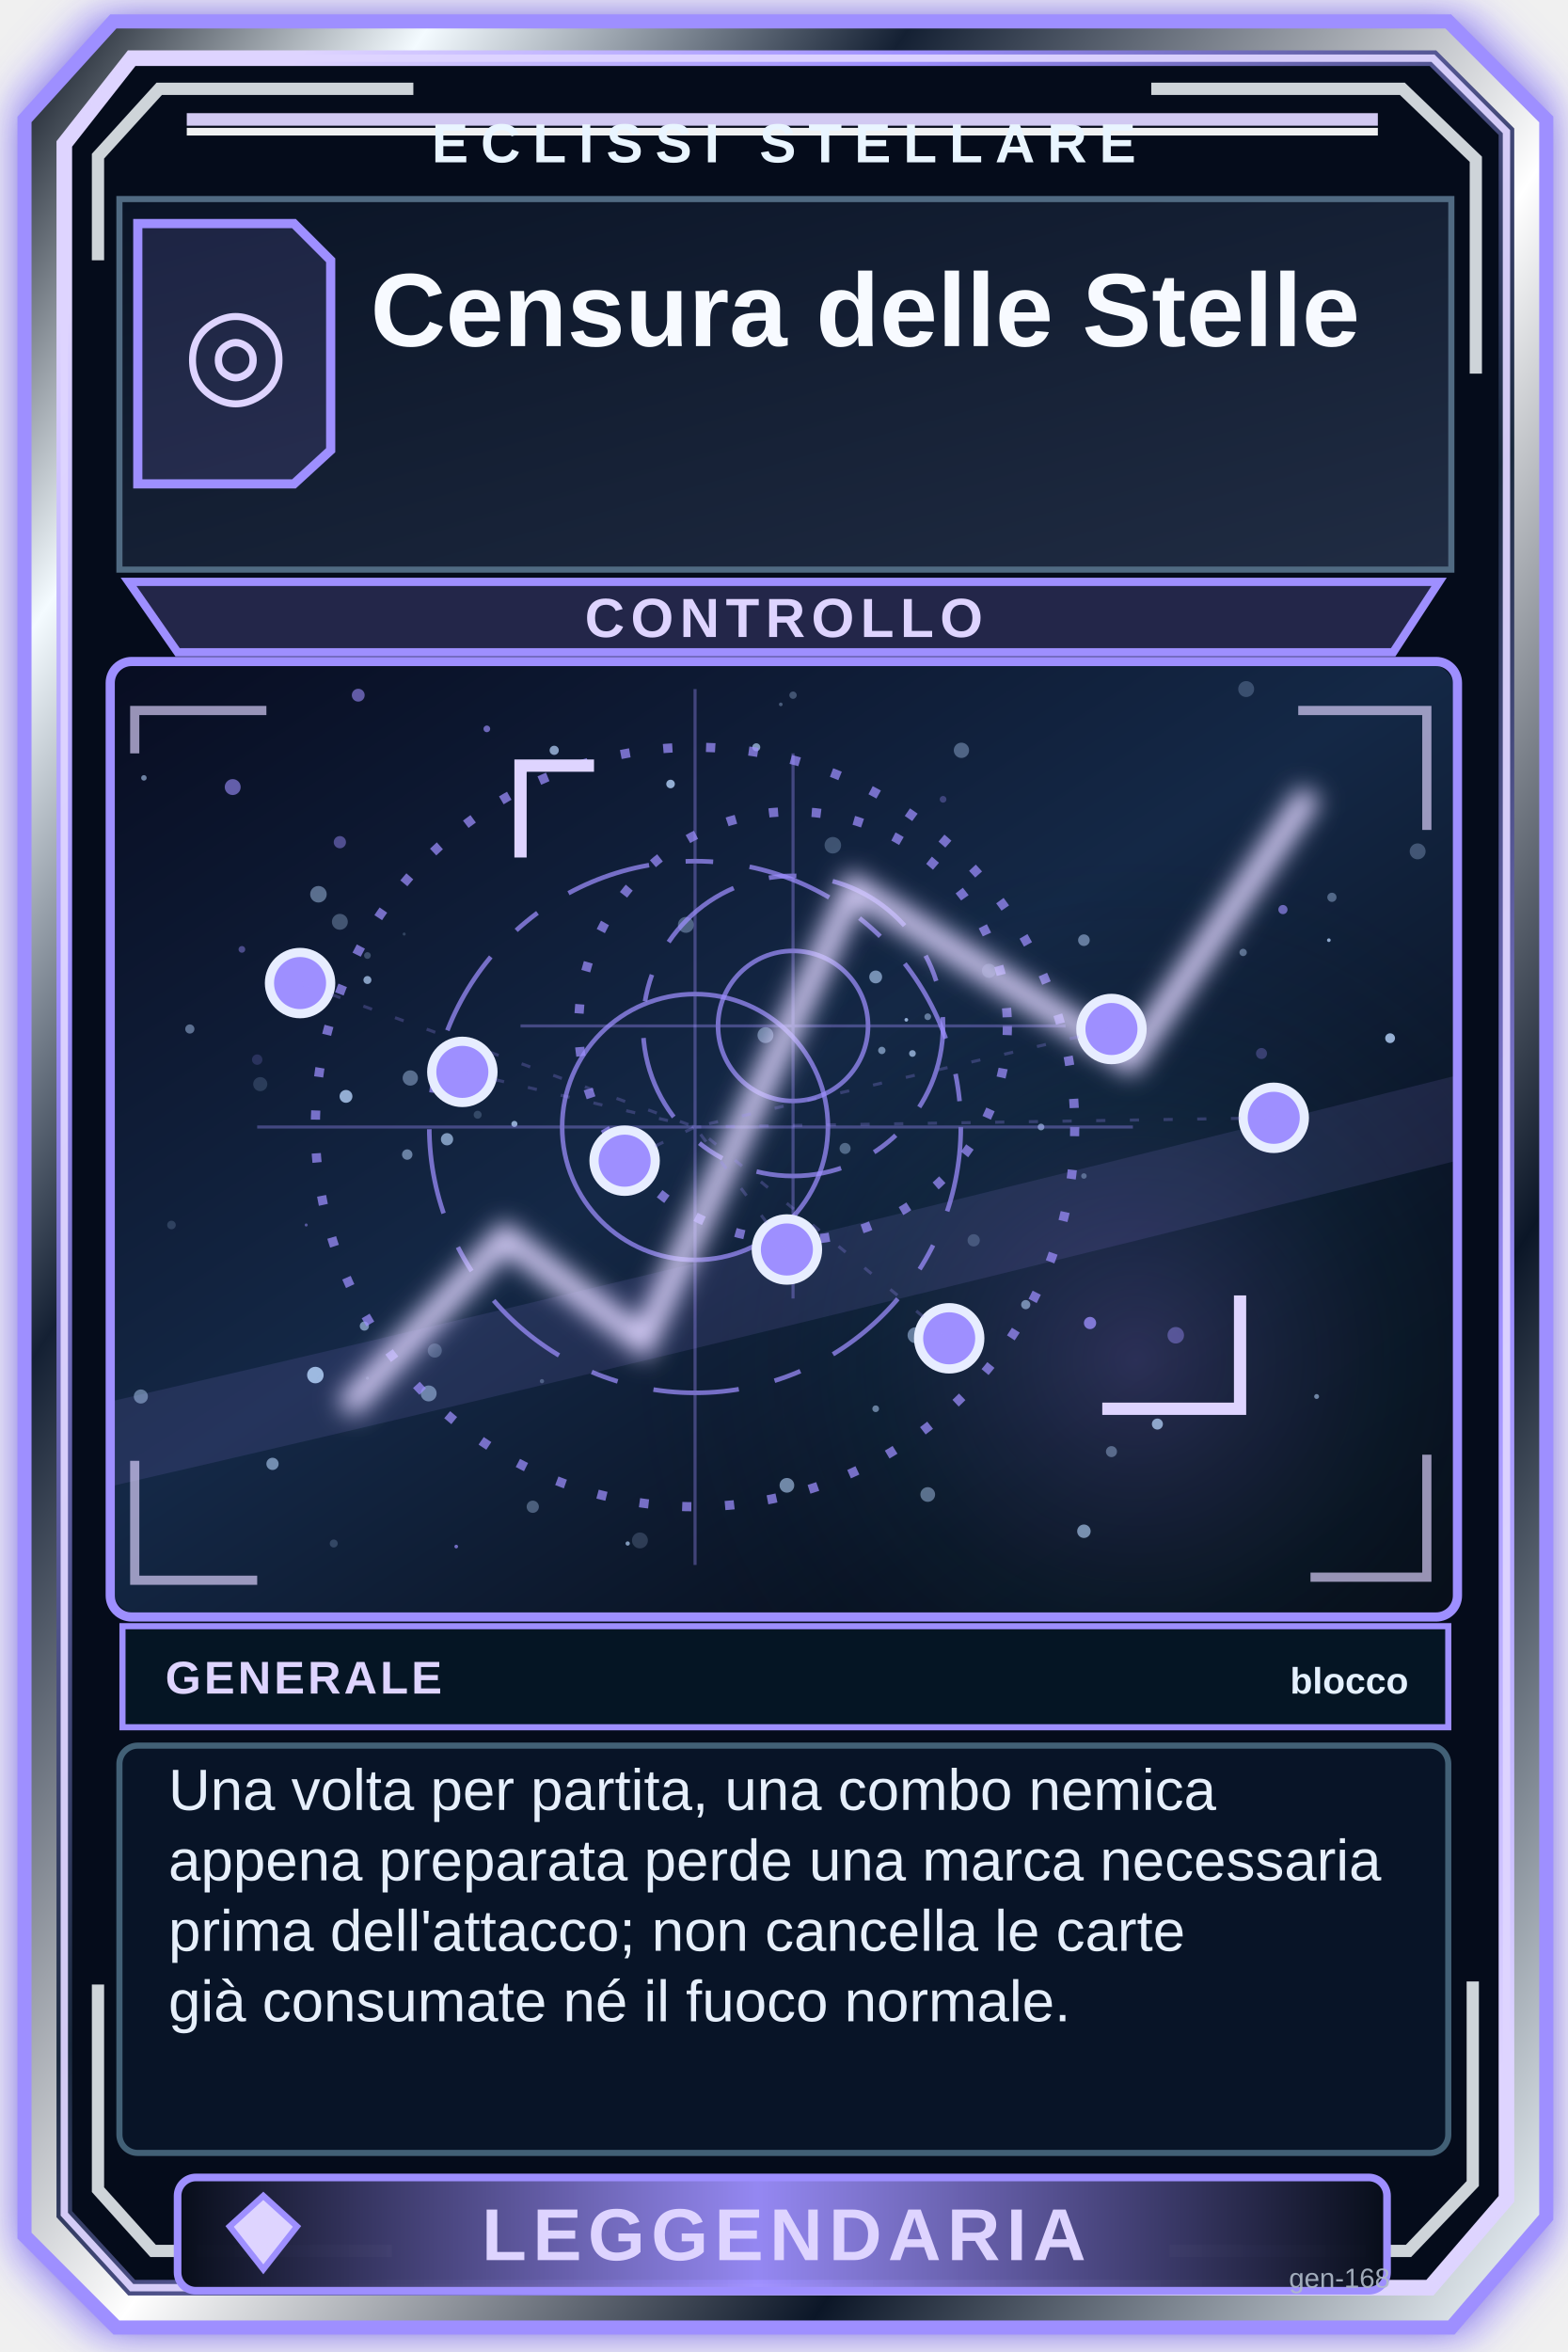
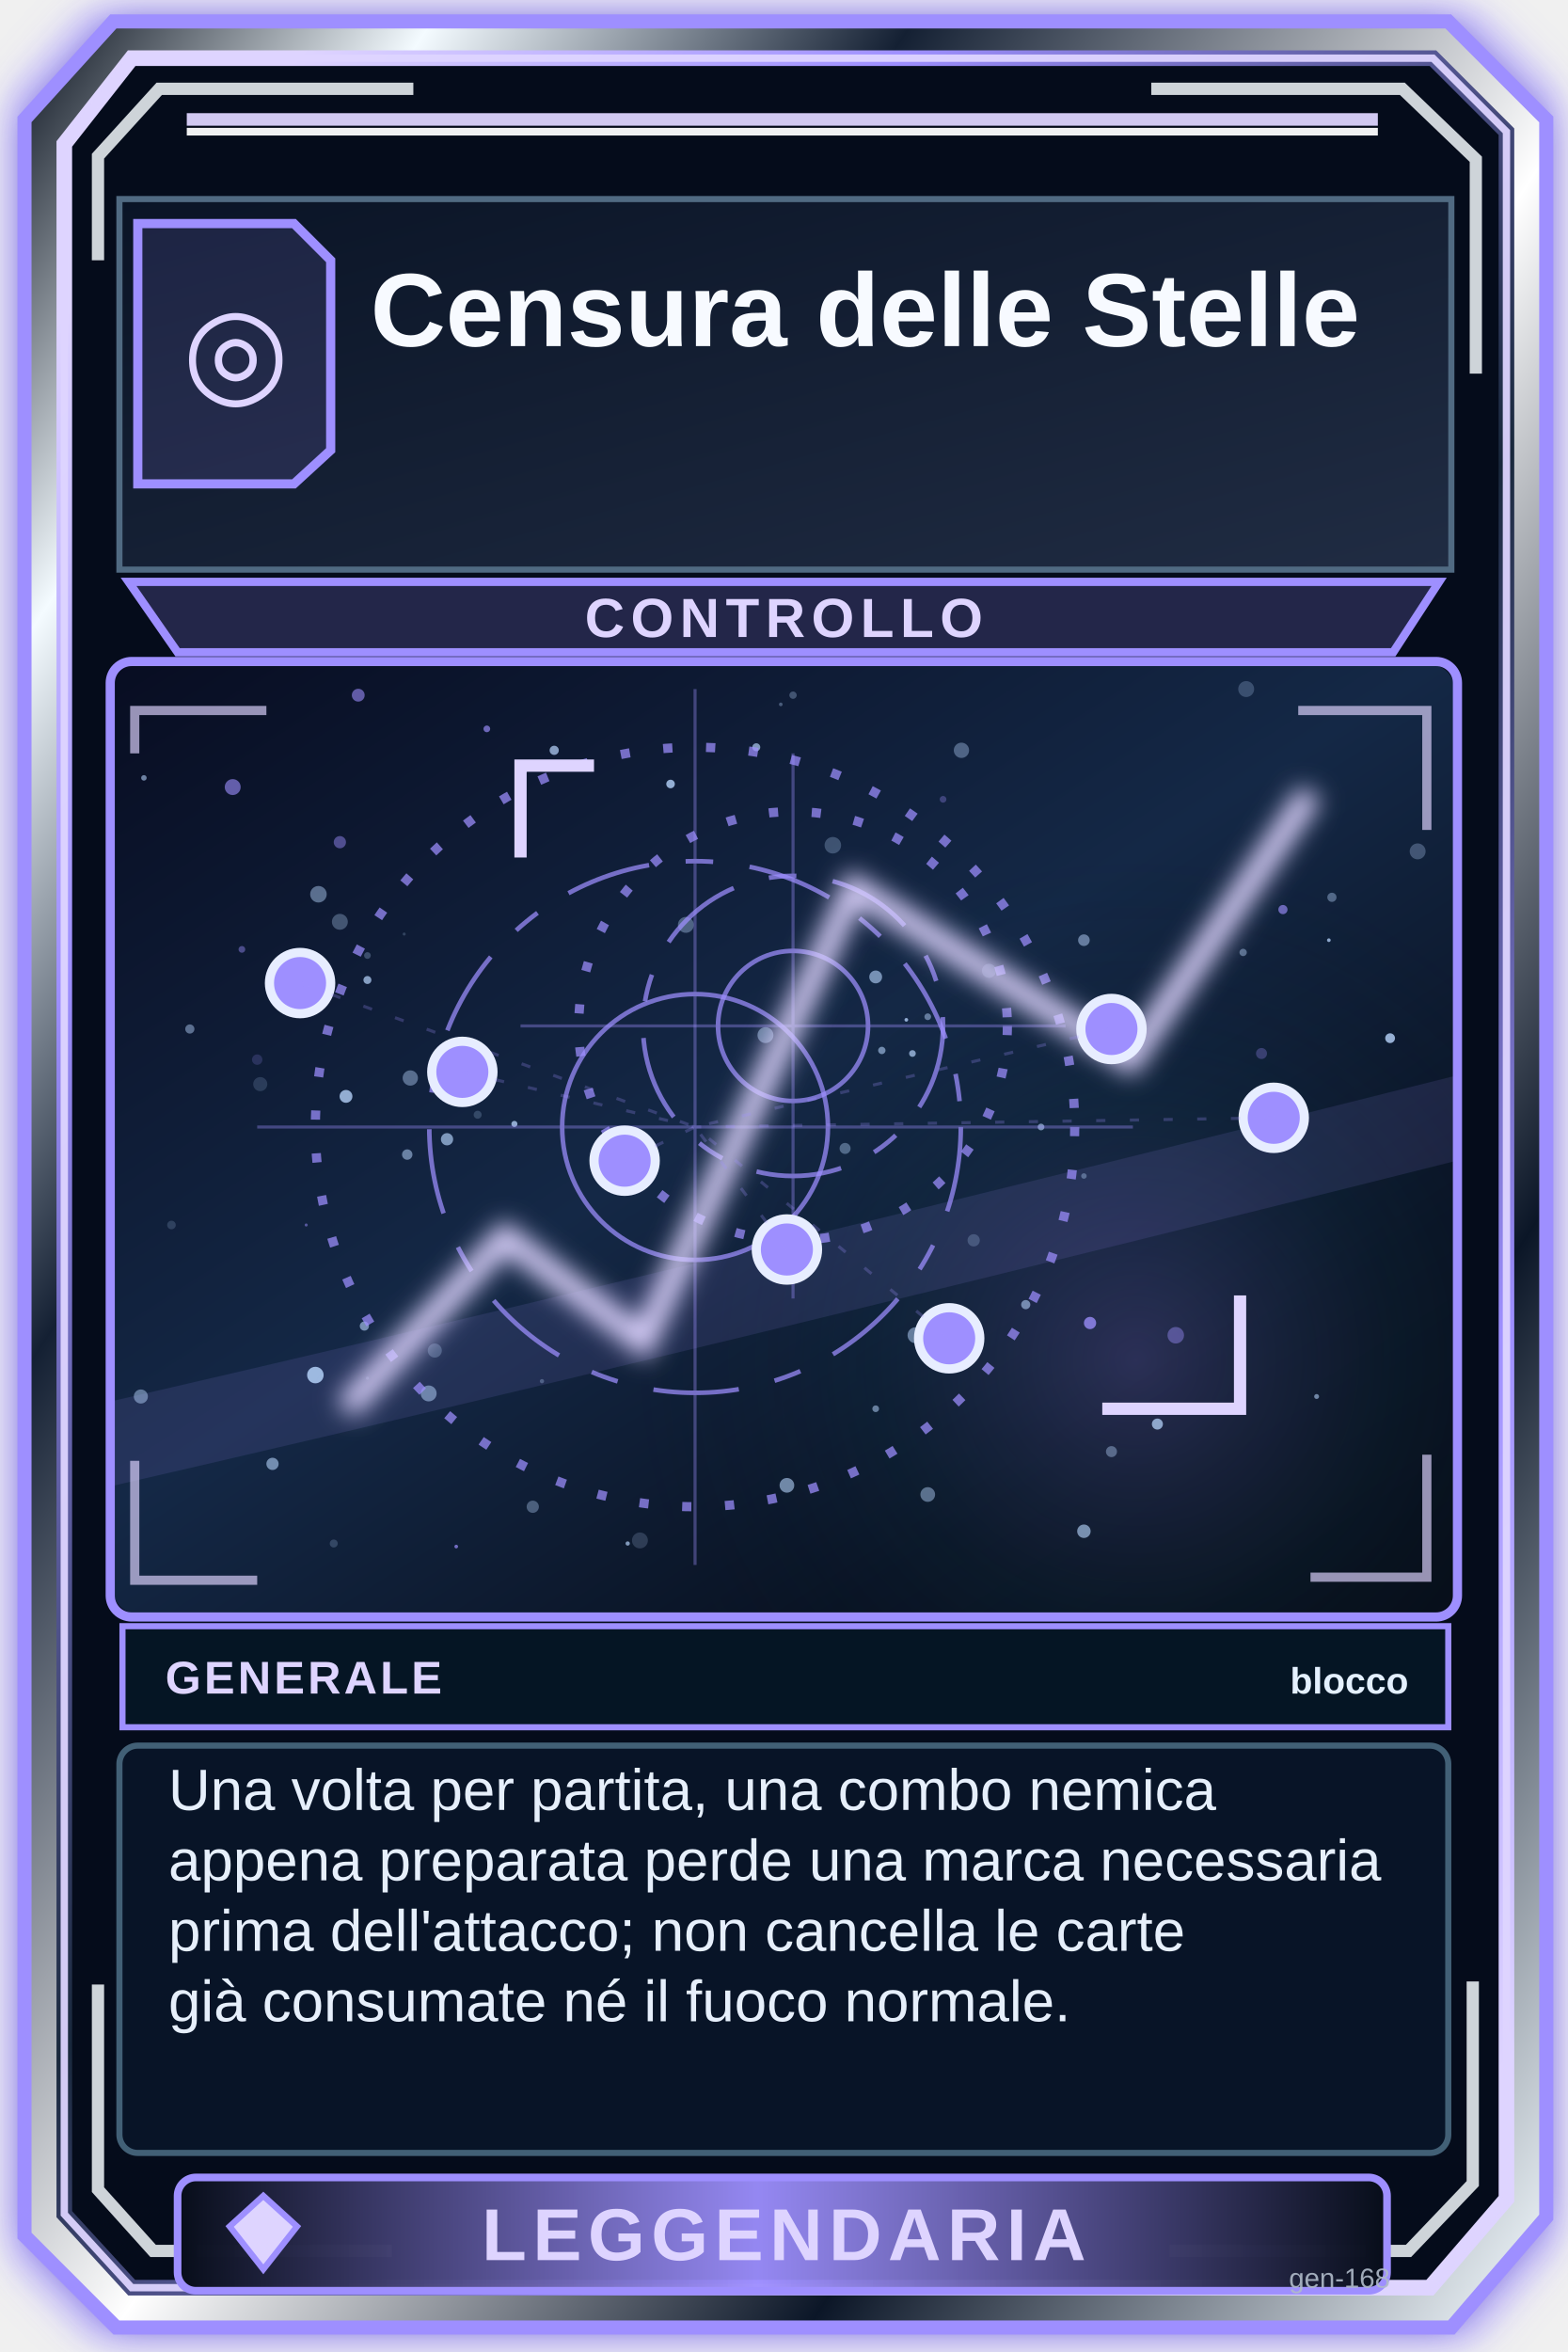
<svg xmlns="http://www.w3.org/2000/svg" width="512" height="768" viewBox="0 0 512 768" role="img" aria-label="Censura delle Stelle · CONTROLLO · LEGGENDARIA">
  <defs>
    <linearGradient id="metal" x1="0" y1="0" x2="1" y2="1">
      <stop stop-color="#101824" />
      <stop offset=".13" stop-color="#f4fbff" />
      <stop offset=".29" stop-color="#142033" />
      <stop offset=".53" stop-color="#ffffff" />
      <stop offset=".76" stop-color="#0b1627" />
      <stop offset="1" stop-color="#f4fbff" />
    </linearGradient>
    <linearGradient id="rim" x1=".15" y1="0" x2=".87" y2="1">
      <stop stop-color="#ded4ff" />
      <stop offset=".2" stop-color="#9e8fff" />
      <stop offset=".52" stop-color="#19283c" />
      <stop offset=".78" stop-color="#9e8fff" />
      <stop offset="1" stop-color="#ded4ff" />
    </linearGradient>
    <linearGradient id="spaceSky" x1="0" y1="0" x2=".9" y2="1">
      <stop stop-color="#080d22" />
      <stop offset=".49" stop-color="#142846" />
      <stop offset=".82" stop-color="#091222" />
      <stop offset="1" stop-color="#070d18" />
    </linearGradient>
    <radialGradient id="planet">
      <stop stop-color="#9e8fff" stop-opacity=".65" />
      <stop offset=".52" stop-color="#194761" stop-opacity=".42" />
      <stop offset="1" stop-color="#0a1529" stop-opacity=".05" />
    </radialGradient>
    <linearGradient id="titlePanel" x1="0" x2="1" y1="0" y2="1">
      <stop stop-color="#0a1426" />
      <stop offset="1" stop-color="#202c43" />
    </linearGradient>
    <linearGradient id="rarityShine" x1="0" y1="0" x2="1" y2="0">
      <stop stop-color="#070d19" />
      <stop offset=".48" stop-color="#9e8fff" stop-opacity="0.94" />
      <stop offset="1" stop-color="#070d19" />
    </linearGradient>
    <filter id="rimGlow" x="-30%" y="-30%" width="160%" height="160%">
      <feGaussianBlur stdDeviation="6.8" />
    </filter>
    <filter id="beamGlow" x="-70%" y="-70%" width="240%" height="240%">
      <feGaussianBlur stdDeviation="4" />
    </filter>
    <clipPath id="artClip">
      <rect x="37" y="217" width="438" height="310" rx="8" />
    </clipPath>
  </defs>
  <path d="M37 7H473L505 39V724L474 760H38L8 730V39Z" fill="#030712" stroke="#9e8fff" stroke-width="11.2" opacity="0.98" filter="url(#rimGlow)" />
  <path d="M37 7H473L505 39V724L474 760H38L8 730V39Z" fill="url(#metal)" stroke="#9e8fff" stroke-width="4.6" />
  <path d="M43 19H468L492 43V718L467 747H43L21 723V47Z" fill="#050c1b" stroke="url(#rim)" stroke-width="5.1" />
  <path d="M43 19H468L492 43V718L467 747H43L21 723V47Z" fill="none" stroke="#ded4ff" stroke-width="2.4" opacity="0.94" />
  <path d="M61 39H450" stroke="#ded4ff" stroke-width="4.1" opacity="0.94" />
  <path d="M32 85V51L52 29H135 M376 29H458L482 52V122 M32 648V715L50 735H128 M382 735H460L481 713V647" fill="none" stroke="#f7fcff" stroke-width="4" opacity="0.83" />
  <path d="M61 43H450" stroke="#fff" stroke-width="2.5" opacity="0.94" />
-   <text x="256" y="53" text-anchor="middle" fill="#e9f5ff" font-size="18" font-family="Arial, sans-serif" font-weight="700" letter-spacing="4">ECLISSI STELLARE</text>
  <path d="M39 65H474V186H39Z" fill="url(#titlePanel)" stroke="#506a82" stroke-width="2" />
  <path d="M45 73H96L108 85V147L96 158H45Z" fill="#9e8fff" fill-opacity=".13" stroke="#9e8fff" stroke-width="3" />
  <text x="77" y="128" text-anchor="middle" fill="#ded4ff" font-family="Arial, sans-serif" font-size="40" font-weight="bold">◎</text>
  <text x="121" y="113" fill="#f7faff" font-family="Arial,sans-serif" font-size="34" font-weight="800">Censura delle Stelle</text>
  <path d="M42 190H470L455 213H58Z" fill="#9e8fff" fill-opacity=".20" stroke="#9e8fff" stroke-width="2.7" />
  <text x="256" y="208" text-anchor="middle" fill="#ded4ff" font-family="Arial,sans-serif" font-size="18" font-weight="900" letter-spacing="2">CONTROLLO</text>
  <g clip-path="url(#artClip)">
    <rect x="37" y="217" width="438" height="310" fill="url(#spaceSky)" />
    <circle cx="371" cy="444" r="162" fill="url(#planet)" opacity=".34" />
    <path d="M12 477Q218 430 508 357" fill="none" stroke="#9e8fff" stroke-width="27" opacity=".12" />
    <circle cx="111" cy="275" r="2.0" fill="#9e8fff" opacity="0.46" />
    <circle cx="314" cy="245" r="2.5" fill="#b9d7ff" opacity="0.37" />
    <circle cx="201" cy="386" r="1.9" fill="#b9d7ff" opacity="0.39" />
    <circle cx="435" cy="293" r="1.5" fill="#b9d7ff" opacity="0.39" />
    <circle cx="104" cy="292" r="2.7" fill="#b9d7ff" opacity="0.45" />
    <circle cx="303" cy="332" r="1.1" fill="#b9d7ff" opacity="0.48" />
    <circle cx="117" cy="227" r="2.1" fill="#9e8fff" opacity="0.58" />
    <circle cx="205" cy="504" r="0.7" fill="#b9d7ff" opacity="0.67" />
    <circle cx="272" cy="276" r="2.7" fill="#b9d7ff" opacity="0.27" />
    <circle cx="335" cy="426" r="1.5" fill="#b9d7ff" opacity="0.57" />
    <circle cx="361" cy="336" r="2.7" fill="#b9d7ff" opacity="0.29" />
    <circle cx="298" cy="344" r="1.1" fill="#b9d7ff" opacity="0.68" />
    <circle cx="419" cy="297" r="1.5" fill="#9e8fff" opacity="0.63" />
    <circle cx="354" cy="500" r="2.2" fill="#b9d7ff" opacity="0.61" />
    <circle cx="378" cy="465" r="1.8" fill="#b9d7ff" opacity="0.72" />
    <circle cx="120" cy="450" r="0.5" fill="#b9d7ff" opacity="0.21" />
    <circle cx="174" cy="492" r="2.0" fill="#b9d7ff" opacity="0.35" />
    <circle cx="296" cy="333" r="0.6" fill="#b9d7ff" opacity="0.76" />
    <circle cx="308" cy="261" r="1.1" fill="#9e8fff" opacity="0.32" />
    <circle cx="146" cy="372" r="2.0" fill="#b9d7ff" opacity="0.65" />
    <circle cx="299" cy="436" r="2.6" fill="#b9d7ff" opacity="0.50" />
    <circle cx="120" cy="312" r="1.1" fill="#b9d7ff" opacity="0.27" />
    <circle cx="156" cy="364" r="1.3" fill="#b9d7ff" opacity="0.21" />
    <circle cx="247" cy="244" r="1.3" fill="#b9d7ff" opacity="0.66" />
    <circle cx="159" cy="238" r="1.1" fill="#9e8fff" opacity="0.66" />
    <circle cx="255" cy="230" r="0.6" fill="#b9d7ff" opacity="0.34" />
    <circle cx="250" cy="338" r="2.6" fill="#b9d7ff" opacity="0.46" />
    <circle cx="142" cy="441" r="2.3" fill="#b9d7ff" opacity="0.26" />
    <circle cx="303" cy="488" r="2.4" fill="#b9d7ff" opacity="0.45" />
    <circle cx="354" cy="384" r="0.9" fill="#b9d7ff" opacity="0.36" />
    <circle cx="412" cy="344" r="1.8" fill="#9e8fff" opacity="0.29" />
    <circle cx="276" cy="375" r="1.8" fill="#b9d7ff" opacity="0.38" />
    <circle cx="363" cy="474" r="1.8" fill="#b9d7ff" opacity="0.39" />
    <circle cx="168" cy="367" r="1.0" fill="#b9d7ff" opacity="0.75" />
    <circle cx="407" cy="225" r="2.6" fill="#b9d7ff" opacity="0.24" />
    <circle cx="140" cy="455" r="2.6" fill="#b9d7ff" opacity="0.50" />
    <circle cx="356" cy="432" r="2.0" fill="#9e8fff" opacity="0.76" />
    <circle cx="430" cy="456" r="0.8" fill="#b9d7ff" opacity="0.56" />
    <circle cx="406" cy="311" r="1.2" fill="#b9d7ff" opacity="0.42" />
    <circle cx="434" cy="307" r="0.6" fill="#b9d7ff" opacity="0.74" />
    <circle cx="288" cy="343" r="1.2" fill="#b9d7ff" opacity="0.57" />
    <circle cx="318" cy="405" r="2.0" fill="#b9d7ff" opacity="0.23" />
    <circle cx="149" cy="505" r="0.6" fill="#9e8fff" opacity="0.70" />
    <circle cx="103" cy="449" r="2.7" fill="#b9d7ff" opacity="0.81" />
    <circle cx="177" cy="451" r="0.7" fill="#b9d7ff" opacity="0.30" />
    <circle cx="47" cy="254" r="0.9" fill="#b9d7ff" opacity="0.57" />
    <circle cx="259" cy="227" r="1.2" fill="#b9d7ff" opacity="0.30" />
    <circle cx="209" cy="503" r="2.6" fill="#b9d7ff" opacity="0.19" />
    <circle cx="84" cy="346" r="1.7" fill="#9e8fff" opacity="0.19" />
    <circle cx="463" cy="278" r="2.6" fill="#b9d7ff" opacity="0.29" />
    <circle cx="133" cy="377" r="1.7" fill="#b9d7ff" opacity="0.52" />
    <circle cx="111" cy="301" r="2.6" fill="#b9d7ff" opacity="0.31" />
    <circle cx="134" cy="352" r="2.5" fill="#b9d7ff" opacity="0.42" />
    <circle cx="85" cy="354" r="2.3" fill="#b9d7ff" opacity="0.17" />
    <circle cx="100" cy="400" r="0.5" fill="#9e8fff" opacity="0.49" />
    <circle cx="56" cy="400" r="1.4" fill="#b9d7ff" opacity="0.18" />
    <circle cx="120" cy="320" r="1.3" fill="#b9d7ff" opacity="0.70" />
    <circle cx="257" cy="485" r="2.4" fill="#b9d7ff" opacity="0.58" />
    <circle cx="171" cy="251" r="1.5" fill="#b9d7ff" opacity="0.52" />
    <circle cx="354" cy="307" r="1.9" fill="#b9d7ff" opacity="0.49" />
    <circle cx="384" cy="436" r="2.7" fill="#9e8fff" opacity="0.42" />
    <circle cx="46" cy="456" r="2.3" fill="#b9d7ff" opacity="0.47" />
    <circle cx="62" cy="336" r="1.5" fill="#b9d7ff" opacity="0.45" />
    <circle cx="119" cy="433" r="1.5" fill="#b9d7ff" opacity="0.59" />
    <circle cx="132" cy="305" r="0.5" fill="#b9d7ff" opacity="0.21" />
    <circle cx="113" cy="358" r="2.1" fill="#b9d7ff" opacity="0.77" />
    <circle cx="79" cy="310" r="1.1" fill="#9e8fff" opacity="0.43" />
    <circle cx="286" cy="319" r="2.1" fill="#b9d7ff" opacity="0.60" />
    <circle cx="454" cy="339" r="1.6" fill="#b9d7ff" opacity="0.79" />
    <circle cx="181" cy="245" r="1.5" fill="#b9d7ff" opacity="0.70" />
    <circle cx="286" cy="460" r="1.1" fill="#b9d7ff" opacity="0.52" />
    <circle cx="224" cy="302" r="2.6" fill="#b9d7ff" opacity="0.36" />
    <circle cx="76" cy="257" r="2.6" fill="#9e8fff" opacity="0.60" />
    <circle cx="340" cy="368" r="1.1" fill="#b9d7ff" opacity="0.59" />
    <circle cx="109" cy="504" r="1.3" fill="#b9d7ff" opacity="0.21" />
    <circle cx="323" cy="317" r="2.3" fill="#b9d7ff" opacity="0.25" />
    <circle cx="89" cy="478" r="2.0" fill="#b9d7ff" opacity="0.58" />
    <circle cx="219" cy="256" r="1.4" fill="#b9d7ff" opacity="0.78" />
    <g fill="none" stroke="#9e8fff" opacity=".72">
      <circle cx="227" cy="368" r="124" stroke-width="3" stroke-dasharray="3 11" />
      <circle cx="227" cy="368" r="86.8" stroke-width="1.5" stroke-dasharray="28 12 9 12" />
      <circle cx="227" cy="368" r="43.4" stroke-width="1.5" />
      <path d="M84 368H370 M227 225V511" stroke-width="1" opacity=".5" />
    </g>
    <g fill="none" stroke="#9e8fff" opacity=".72">
      <circle cx="259" cy="335" r="70" stroke-width="3" stroke-dasharray="3 11" />
      <circle cx="259" cy="335" r="49" stroke-width="1.5" stroke-dasharray="28 12 9 12" />
      <circle cx="259" cy="335" r="24.5" stroke-width="1.5" />
      <path d="M170 335H348 M259 246V424" stroke-width="1" opacity=".5" />
    </g>
    <path d="M113 460L165 404L210 438L279 290L369 346L428 259" fill="none" stroke="#ded4ff" stroke-width="8" filter="url(#beamGlow)" />
    <circle cx="98" cy="321" r="10" fill="#9e8fff" stroke="#e7edff" stroke-width="3" />
    <path d="M98 321L227 368" stroke="#9e8fff" stroke-dasharray="3 8" opacity=".25" />
    <circle cx="151" cy="350" r="10" fill="#9e8fff" stroke="#e7edff" stroke-width="3" />
    <path d="M151 350L227 368" stroke="#9e8fff" stroke-dasharray="3 8" opacity=".25" />
    <circle cx="204" cy="379" r="10" fill="#9e8fff" stroke="#e7edff" stroke-width="3" />
    <path d="M204 379L227 368" stroke="#9e8fff" stroke-dasharray="3 8" opacity=".25" />
    <circle cx="257" cy="408" r="10" fill="#9e8fff" stroke="#e7edff" stroke-width="3" />
    <path d="M257 408L227 368" stroke="#9e8fff" stroke-dasharray="3 8" opacity=".25" />
    <circle cx="310" cy="437" r="10" fill="#9e8fff" stroke="#e7edff" stroke-width="3" />
    <path d="M310 437L227 368" stroke="#9e8fff" stroke-dasharray="3 8" opacity=".25" />
    <circle cx="363" cy="336" r="10" fill="#9e8fff" stroke="#e7edff" stroke-width="3" />
    <path d="M363 336L227 368" stroke="#9e8fff" stroke-dasharray="3 8" opacity=".25" />
    <circle cx="416" cy="365" r="10" fill="#9e8fff" stroke="#e7edff" stroke-width="3" />
    <path d="M416 365L227 368" stroke="#9e8fff" stroke-dasharray="3 8" opacity=".25" />
    <path d="M170 280L170 250L194 250M360 460H405V423" fill="none" stroke="#ded4ff" stroke-width="4" />
    <path d="M44 246V232H87 M424 232h42v39 M44 477v39h40 M428 515h38v-40" stroke="#ded4ff" stroke-width="3" fill="none" opacity=".67" />
  </g>
  <rect x="36" y="216" width="440" height="312" rx="7" fill="none" stroke="#9e8fff" stroke-width="3" />
  <path d="M40 531H473V564H40Z" fill="#051524" stroke="#9e8fff" stroke-width="2" />
  <text x="54" y="553" fill="#ded4ff" font-family="Arial,sans-serif" font-size="15" font-weight="bold" letter-spacing="1">GENERALE</text>
  <text x="460" y="553" text-anchor="end" fill="#e4f0ff" font-family="Arial,sans-serif" font-size="12" font-weight="bold">blocco</text>
  <rect x="39" y="570" width="434" height="133" rx="6" fill="#081427" stroke="#426076" stroke-width="2" />
  <text x="55" y="591" fill="#e6effb" font-size="19" font-family="Arial,sans-serif">Una volta per partita, una combo nemica</text>
  <text x="55" y="614" fill="#e6effb" font-size="19" font-family="Arial,sans-serif">appena preparata perde una marca necessaria</text>
  <text x="55" y="637" fill="#e6effb" font-size="19" font-family="Arial,sans-serif">prima dell'attacco; non cancella le carte</text>
  <text x="55" y="660" fill="#e6effb" font-size="19" font-family="Arial,sans-serif">già consumate né il fuoco normale.</text>
  <rect x="58" y="711" width="395" height="37" rx="6" fill="url(#rarityShine)" stroke="#9e8fff" stroke-width="2.5" />
  <path d="M75 727l11 -10l11 10l-11 14Z" fill="#ded4ff" stroke="#9e8fff" stroke-width="2" />
  <text x="256" y="738" fill="#ded4ff" text-anchor="middle" font-family="Arial,sans-serif" font-size="24" font-weight="900" letter-spacing="2">LEGGENDARIA</text>
  <text x="454" y="747" fill="#afbac9" font-family="Arial,sans-serif" font-size="9" text-anchor="end" opacity=".9">gen-168</text>
</svg>
